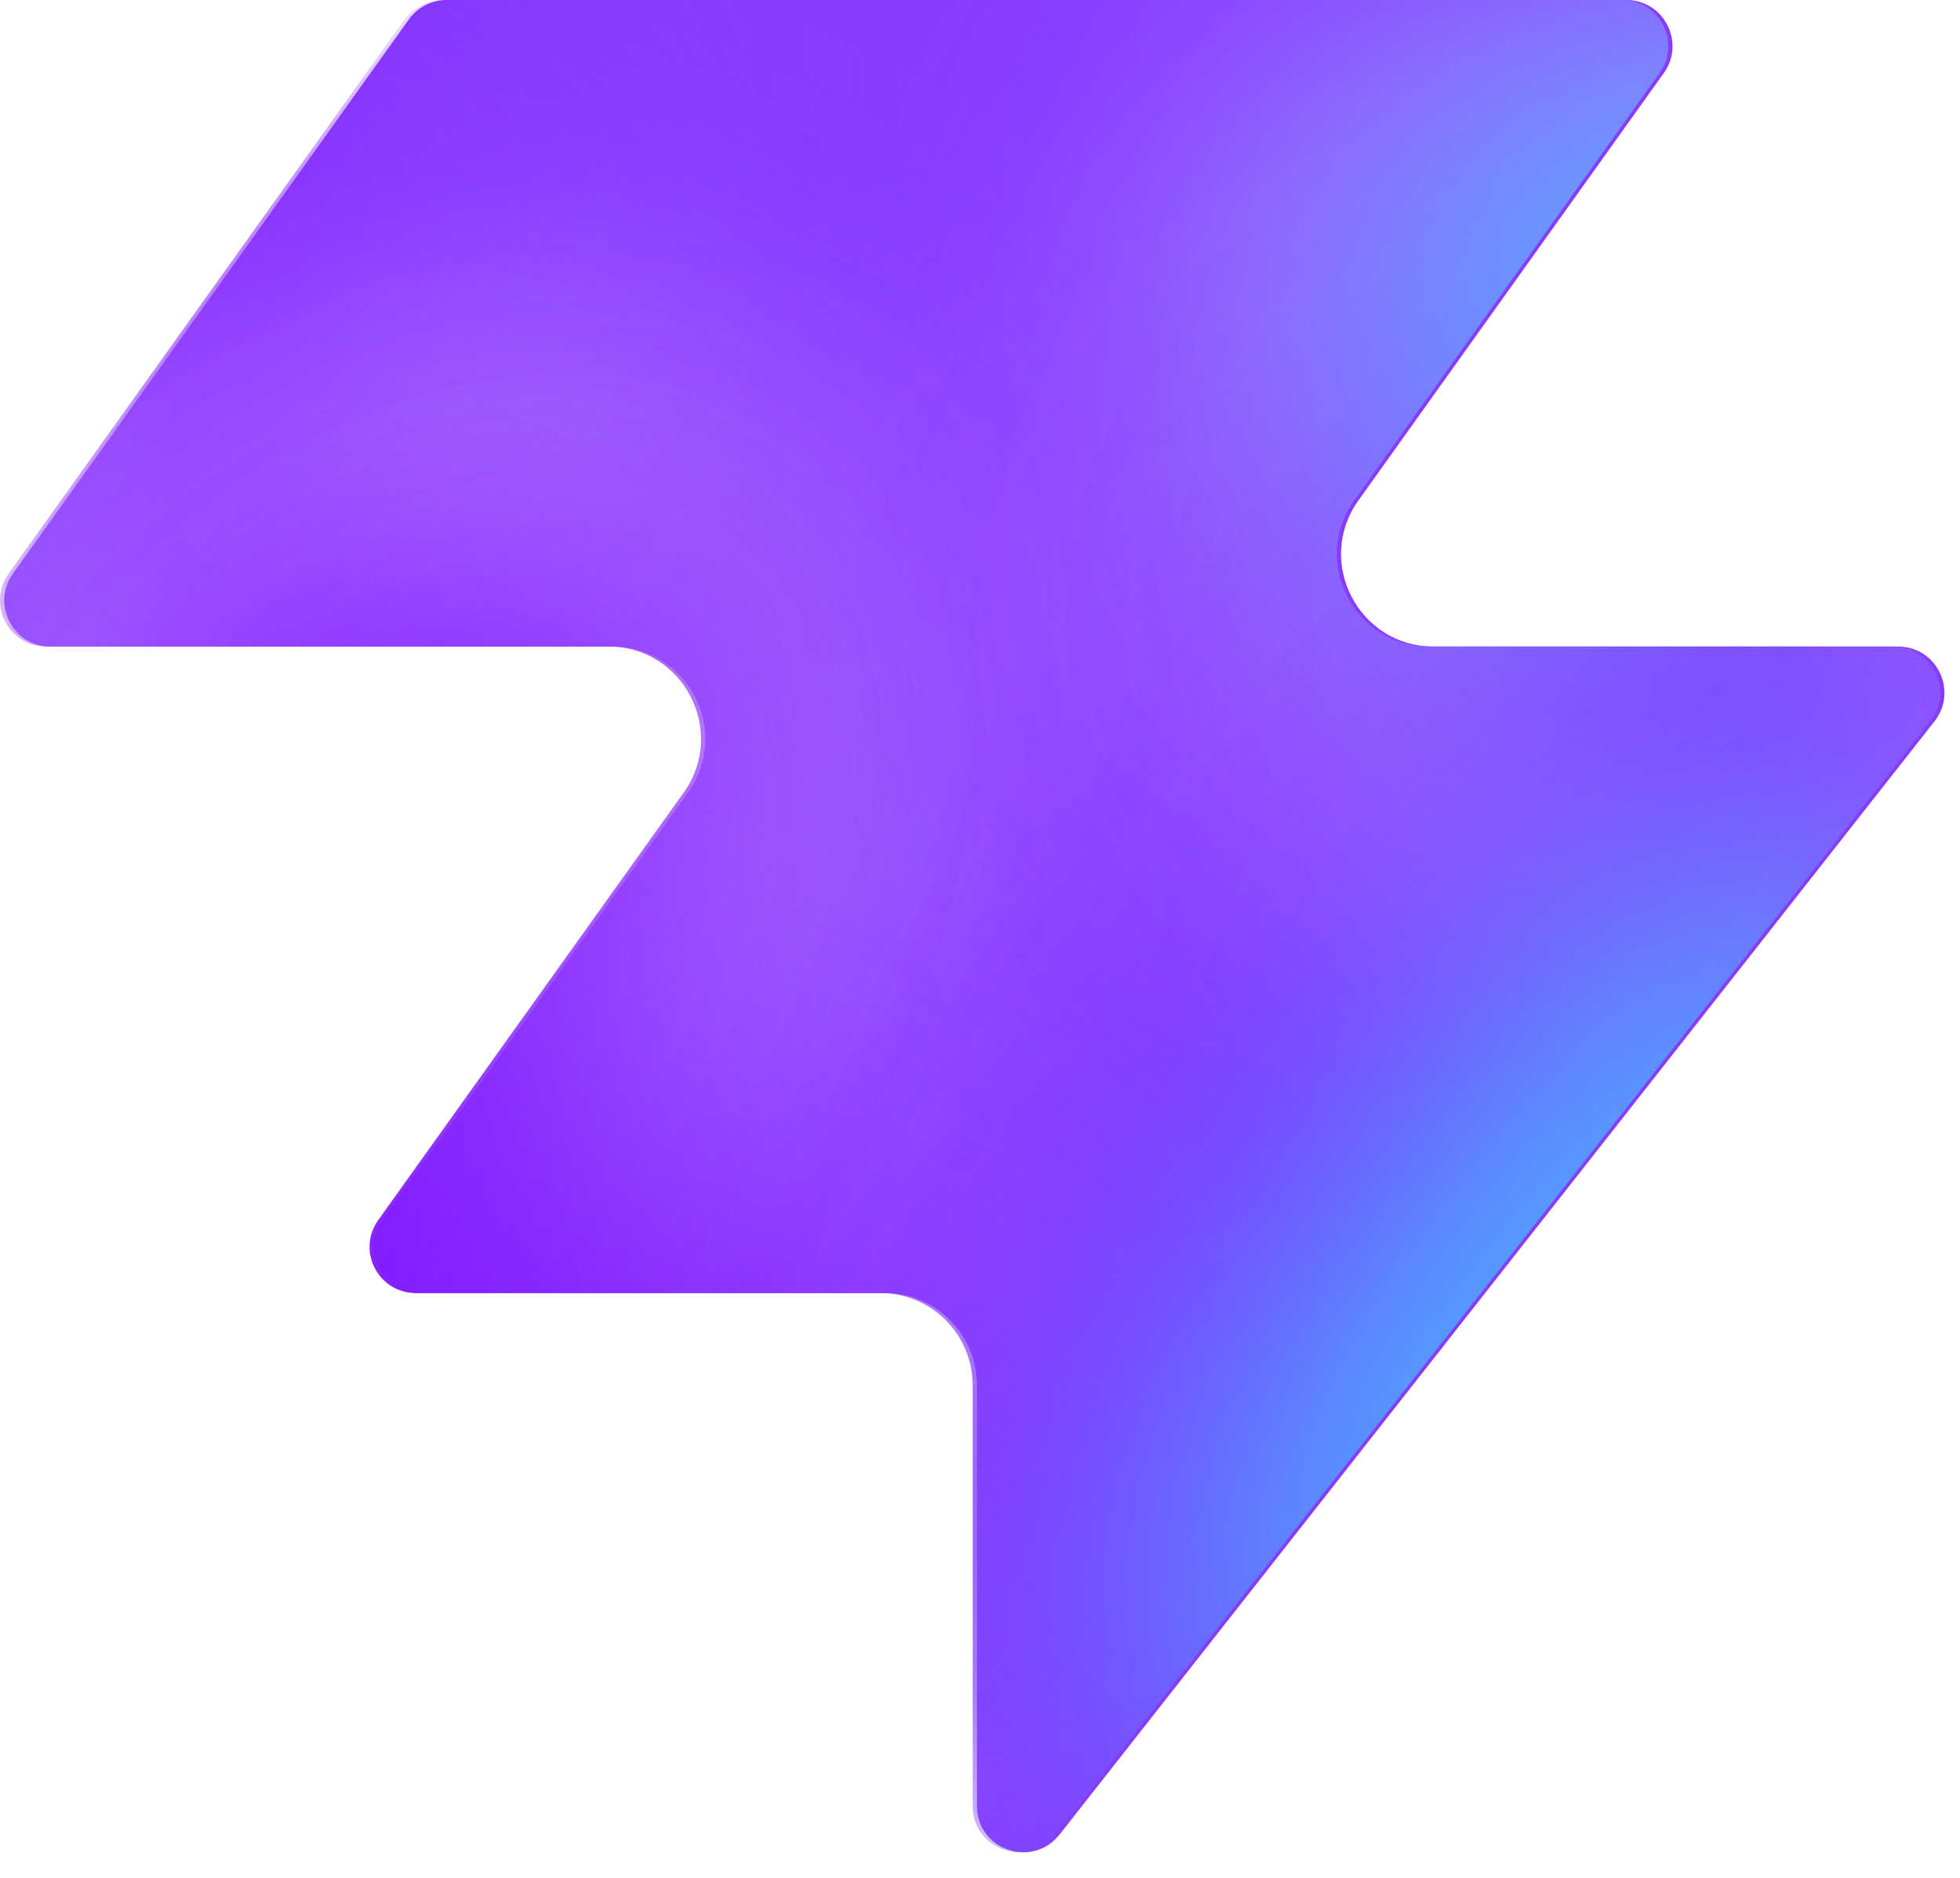
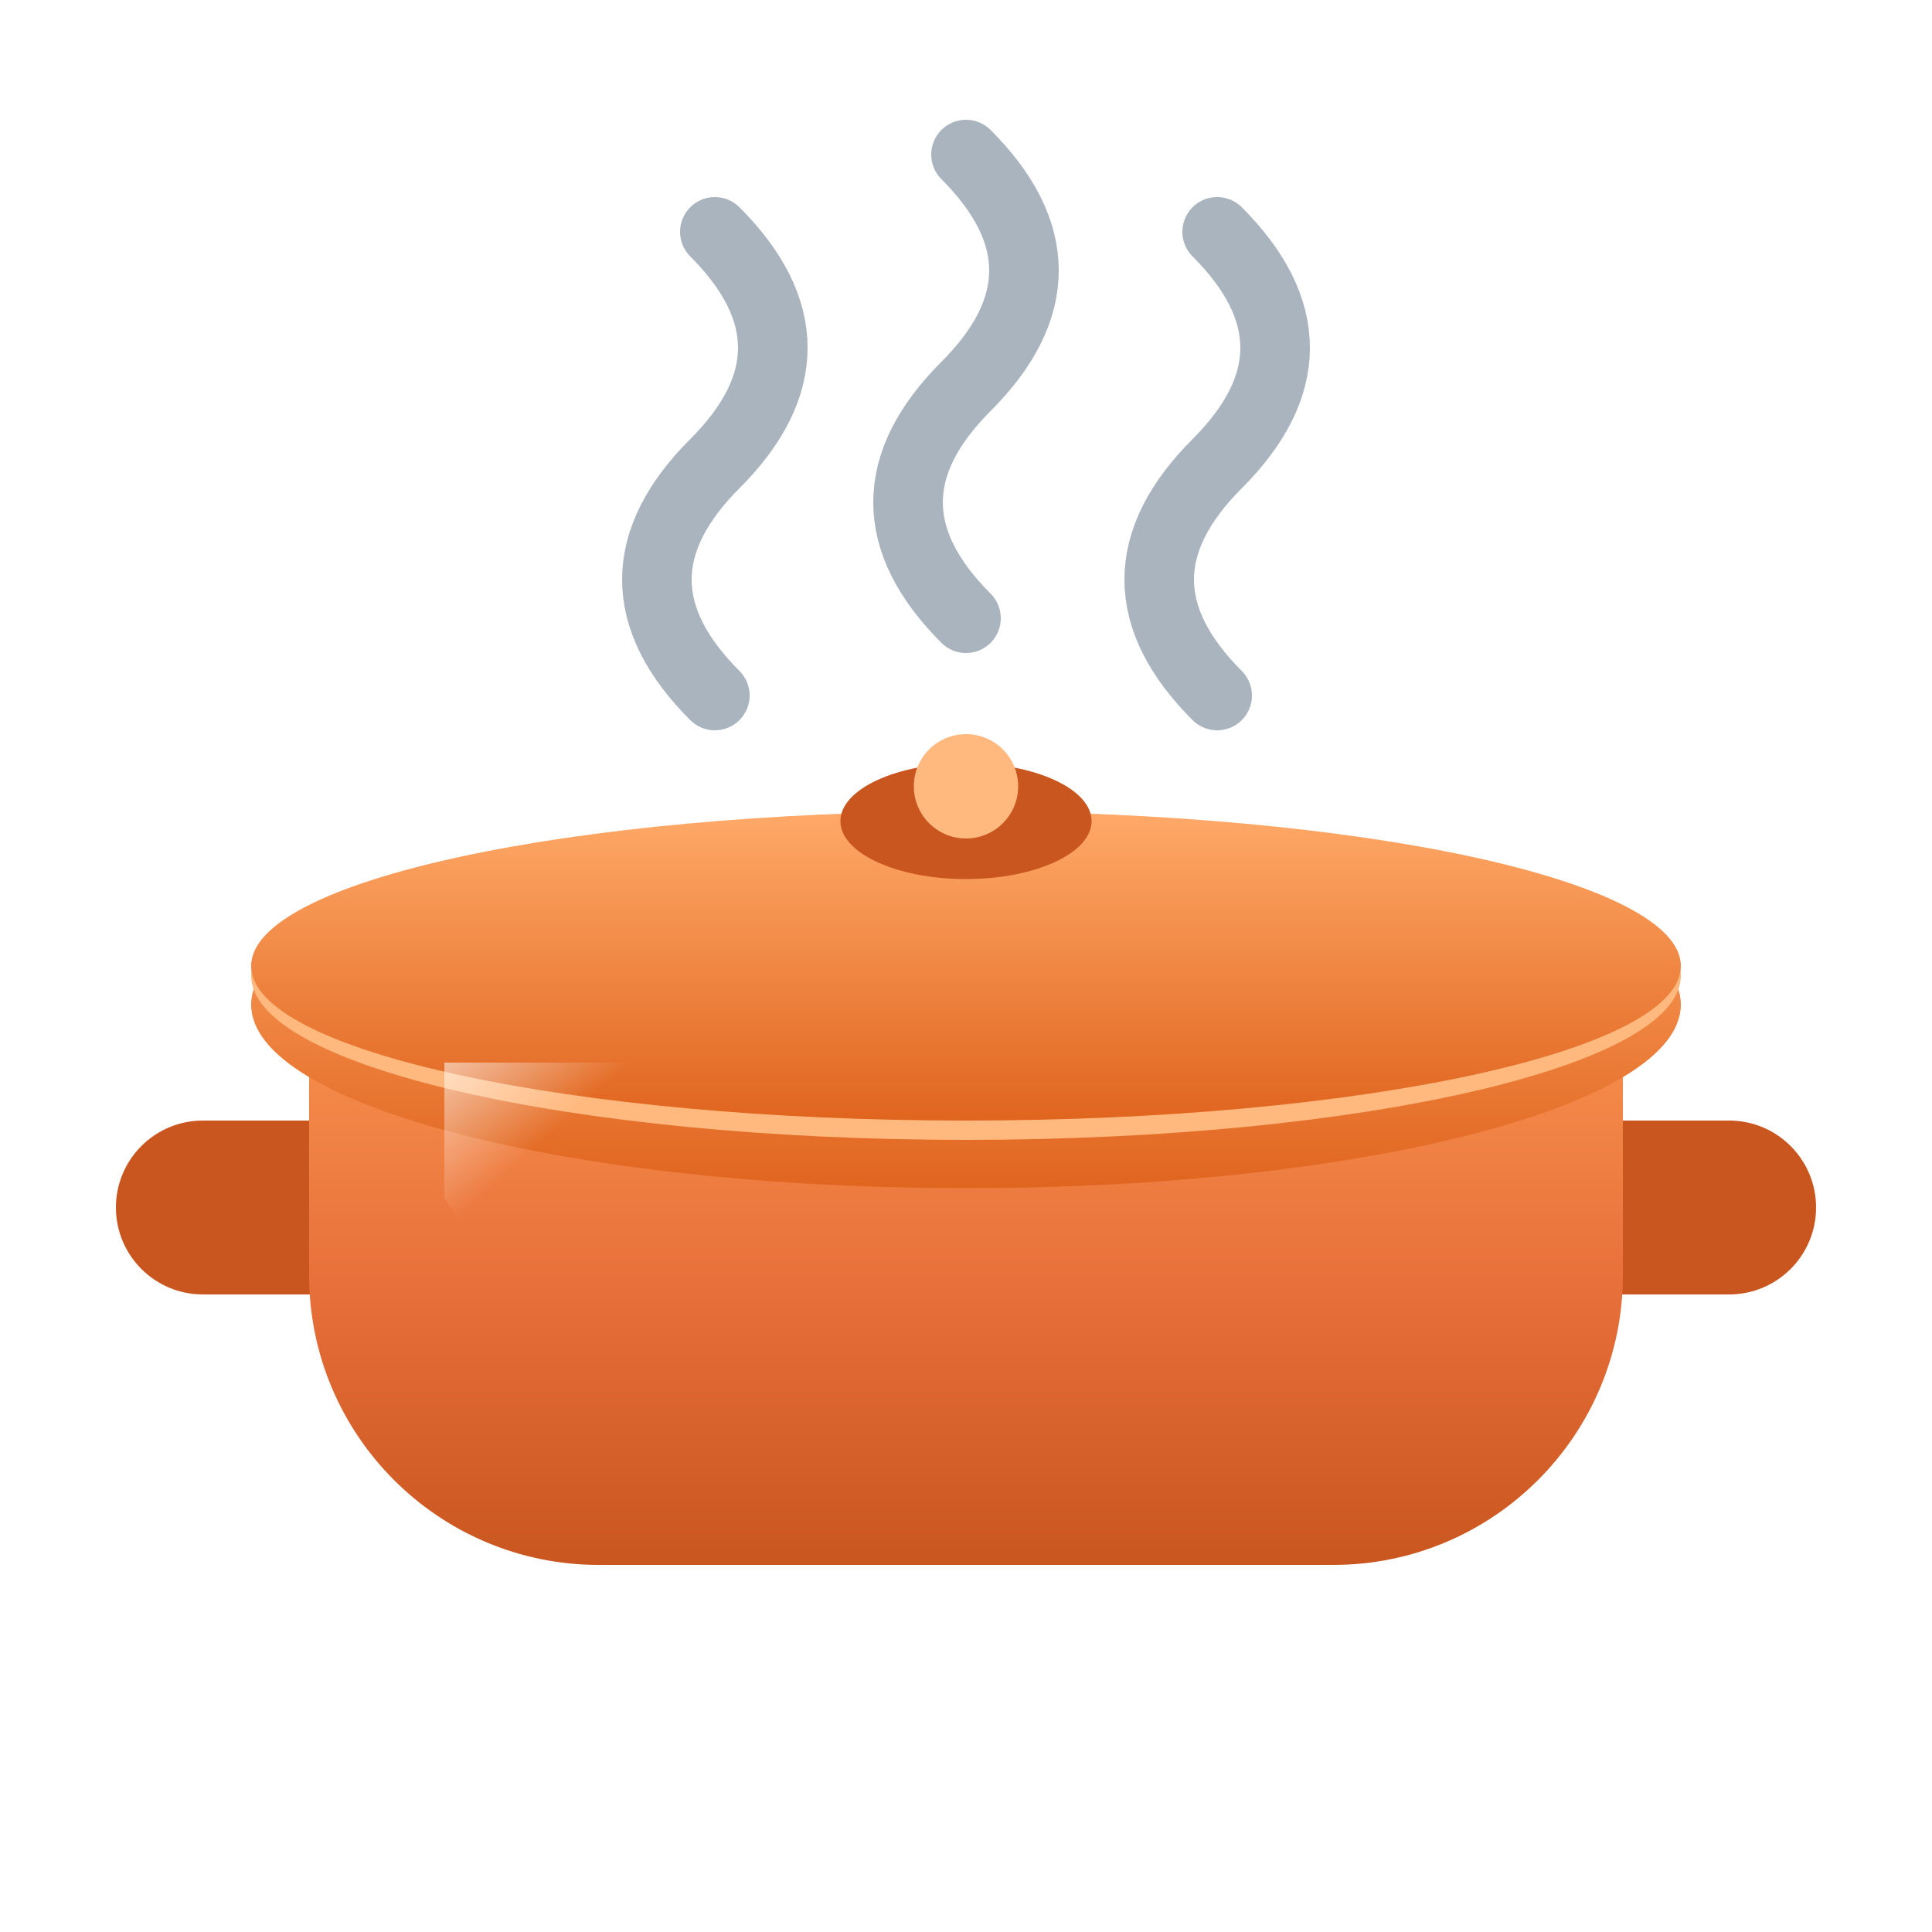
- <svg xmlns="http://www.w3.org/2000/svg" width="48" height="46" fill="none" viewBox="0 0 48 46">
-   <path fill="#863bff" d="M25.946 44.938c-.664.845-2.021.375-2.021-.698V33.937a2.26 2.26 0 0 0-2.262-2.262H10.287c-.92 0-1.456-1.04-.92-1.788l7.48-10.471c1.07-1.497 0-3.578-1.842-3.578H1.237c-.92 0-1.456-1.04-.92-1.788L10.013.474c.214-.297.556-.474.92-.474h28.894c.92 0 1.456 1.04.92 1.788l-7.48 10.471c-1.07 1.498 0 3.579 1.842 3.579h11.377c.943 0 1.473 1.088.89 1.83L25.947 44.94z" style="fill:#863bff;fill:color(display-p3 .525 .23 1);fill-opacity:1" />
-   <mask id="a" width="48" height="46" x="0" y="0" maskUnits="userSpaceOnUse" style="mask-type:alpha">
-     <path fill="#000" d="M25.842 44.938c-.664.844-2.021.375-2.021-.698V33.937a2.26 2.26 0 0 0-2.262-2.262H10.183c-.92 0-1.456-1.04-.92-1.788l7.48-10.471c1.07-1.498 0-3.579-1.842-3.579H1.133c-.92 0-1.456-1.04-.92-1.787L9.91.473c.214-.297.556-.474.92-.474h28.894c.92 0 1.456 1.04.92 1.788l-7.48 10.471c-1.07 1.498 0 3.578 1.842 3.578h11.377c.943 0 1.473 1.088.89 1.832L25.843 44.94z" style="fill:#000;fill-opacity:1" />
-   </mask>
-   <g mask="url(#a)">
-     <g filter="url(#b)">
-       <ellipse cx="5.508" cy="14.704" fill="#ede6ff" rx="5.508" ry="14.704" style="fill:#ede6ff;fill:color(display-p3 .927 .903 1);fill-opacity:1" transform="matrix(.00324 1 1 -.00324 -4.47 31.516)" />
-     </g>
-     <g filter="url(#c)">
-       <ellipse cx="10.399" cy="29.851" fill="#ede6ff" rx="10.399" ry="29.851" style="fill:#ede6ff;fill:color(display-p3 .927 .903 1);fill-opacity:1" transform="matrix(.00324 1 1 -.00324 -39.328 7.883)" />
-     </g>
-     <g filter="url(#d)">
-       <ellipse cx="5.508" cy="30.487" fill="#7e14ff" rx="5.508" ry="30.487" style="fill:#7e14ff;fill:color(display-p3 .492 .077 1);fill-opacity:1" transform="rotate(89.814 -25.913 -14.639)scale(1 -1)" />
-     </g>
-     <g filter="url(#e)">
-       <ellipse cx="5.508" cy="30.599" fill="#7e14ff" rx="5.508" ry="30.599" style="fill:#7e14ff;fill:color(display-p3 .492 .077 1);fill-opacity:1" transform="rotate(89.814 -32.644 -3.334)scale(1 -1)" />
-     </g>
-     <g filter="url(#f)">
-       <ellipse cx="5.508" cy="30.599" fill="#7e14ff" rx="5.508" ry="30.599" style="fill:#7e14ff;fill:color(display-p3 .492 .077 1);fill-opacity:1" transform="matrix(.00324 1 1 -.00324 -34.34 30.47)" />
-     </g>
-     <g filter="url(#g)">
-       <ellipse cx="14.072" cy="22.078" fill="#ede6ff" rx="14.072" ry="22.078" style="fill:#ede6ff;fill:color(display-p3 .927 .903 1);fill-opacity:1" transform="rotate(93.35 24.506 48.493)scale(-1 1)" />
-     </g>
-     <g filter="url(#h)">
-       <ellipse cx="3.47" cy="21.501" fill="#7e14ff" rx="3.47" ry="21.501" style="fill:#7e14ff;fill:color(display-p3 .492 .077 1);fill-opacity:1" transform="rotate(89.009 28.708 47.59)scale(-1 1)" />
-     </g>
-     <g filter="url(#i)">
-       <ellipse cx="3.47" cy="21.501" fill="#7e14ff" rx="3.47" ry="21.501" style="fill:#7e14ff;fill:color(display-p3 .492 .077 1);fill-opacity:1" transform="rotate(89.009 28.708 47.59)scale(-1 1)" />
-     </g>
-     <g filter="url(#j)">
-       <ellipse cx=".387" cy="8.972" fill="#7e14ff" rx="4.407" ry="29.108" style="fill:#7e14ff;fill:color(display-p3 .492 .077 1);fill-opacity:1" transform="rotate(39.51 .387 8.972)" />
-     </g>
-     <g filter="url(#k)">
-       <ellipse cx="47.523" cy="-6.092" fill="#7e14ff" rx="4.407" ry="29.108" style="fill:#7e14ff;fill:color(display-p3 .492 .077 1);fill-opacity:1" transform="rotate(37.892 47.523 -6.092)" />
-     </g>
-     <g filter="url(#l)">
-       <ellipse cx="41.412" cy="6.333" fill="#47bfff" rx="5.971" ry="9.665" style="fill:#47bfff;fill:color(display-p3 .28 .748 1);fill-opacity:1" transform="rotate(37.892 41.412 6.333)" />
-     </g>
-     <g filter="url(#m)">
-       <ellipse cx="-1.879" cy="38.332" fill="#7e14ff" rx="4.407" ry="29.108" style="fill:#7e14ff;fill:color(display-p3 .492 .077 1);fill-opacity:1" transform="rotate(37.892 -1.88 38.332)" />
-     </g>
-     <g filter="url(#n)">
-       <ellipse cx="-1.879" cy="38.332" fill="#7e14ff" rx="4.407" ry="29.108" style="fill:#7e14ff;fill:color(display-p3 .492 .077 1);fill-opacity:1" transform="rotate(37.892 -1.88 38.332)" />
-     </g>
-     <g filter="url(#o)">
-       <ellipse cx="35.651" cy="29.907" fill="#7e14ff" rx="4.407" ry="29.108" style="fill:#7e14ff;fill:color(display-p3 .492 .077 1);fill-opacity:1" transform="rotate(37.892 35.651 29.907)" />
-     </g>
-     <g filter="url(#p)">
-       <ellipse cx="38.418" cy="32.4" fill="#47bfff" rx="5.971" ry="15.297" style="fill:#47bfff;fill:color(display-p3 .28 .748 1);fill-opacity:1" transform="rotate(37.892 38.418 32.4)" />
-     </g>
+ <svg xmlns="http://www.w3.org/2000/svg" viewBox="0 0 100 100">
+   <defs>
+     <linearGradient id="pot" x1="0" y1="0" x2="0" y2="1">
+       <stop offset="0" stop-color="#f8924e" />
+       <stop offset="0.5" stop-color="#e8703a" />
+       <stop offset="1" stop-color="#c9551f" />
+     </linearGradient>
+     <linearGradient id="lid" x1="0" y1="0" x2="0" y2="1">
+       <stop offset="0" stop-color="#ffa968" />
+       <stop offset="1" stop-color="#e0651f" />
+     </linearGradient>
+     <linearGradient id="shine" x1="0" y1="0" x2="1" y2="1">
+       <stop offset="0" stop-color="#ffffff" stop-opacity="0.55" />
+       <stop offset="0.4" stop-color="#ffffff" stop-opacity="0" />
+     </linearGradient>
+   </defs>
+   <g stroke="#9aa7b3" stroke-width="3.6" stroke-linecap="round" fill="none" opacity="0.85">
+     <path d="M37 36 q-6 -6 0 -12 q6 -6 0 -12" />
+     <path d="M50 32 q-6 -6 0 -12 q6 -6 0 -12" />
+     <path d="M63 36 q-6 -6 0 -12 q6 -6 0 -12" />
  </g>
-   <defs>
-     <filter id="b" width="60.045" height="41.654" x="-19.77" y="16.149" color-interpolation-filters="sRGB" filterUnits="userSpaceOnUse">
-       <feFlood flood-opacity="0" result="BackgroundImageFix" />
-       <feBlend in="SourceGraphic" in2="BackgroundImageFix" result="shape" />
-       <feGaussianBlur result="effect1_foregroundBlur_2002_17158" stdDeviation="7.659" />
-     </filter>
-     <filter id="c" width="90.34" height="51.437" x="-54.613" y="-7.533" color-interpolation-filters="sRGB" filterUnits="userSpaceOnUse">
-       <feFlood flood-opacity="0" result="BackgroundImageFix" />
-       <feBlend in="SourceGraphic" in2="BackgroundImageFix" result="shape" />
-       <feGaussianBlur result="effect1_foregroundBlur_2002_17158" stdDeviation="7.659" />
-     </filter>
-     <filter id="d" width="79.355" height="29.4" x="-49.64" y="2.03" color-interpolation-filters="sRGB" filterUnits="userSpaceOnUse">
-       <feFlood flood-opacity="0" result="BackgroundImageFix" />
-       <feBlend in="SourceGraphic" in2="BackgroundImageFix" result="shape" />
-       <feGaussianBlur result="effect1_foregroundBlur_2002_17158" stdDeviation="4.596" />
-     </filter>
-     <filter id="e" width="79.579" height="29.4" x="-45.045" y="20.029" color-interpolation-filters="sRGB" filterUnits="userSpaceOnUse">
-       <feFlood flood-opacity="0" result="BackgroundImageFix" />
-       <feBlend in="SourceGraphic" in2="BackgroundImageFix" result="shape" />
-       <feGaussianBlur result="effect1_foregroundBlur_2002_17158" stdDeviation="4.596" />
-     </filter>
-     <filter id="f" width="79.579" height="29.4" x="-43.513" y="21.178" color-interpolation-filters="sRGB" filterUnits="userSpaceOnUse">
-       <feFlood flood-opacity="0" result="BackgroundImageFix" />
-       <feBlend in="SourceGraphic" in2="BackgroundImageFix" result="shape" />
-       <feGaussianBlur result="effect1_foregroundBlur_2002_17158" stdDeviation="4.596" />
-     </filter>
-     <filter id="g" width="74.749" height="58.852" x="15.756" y="-17.901" color-interpolation-filters="sRGB" filterUnits="userSpaceOnUse">
-       <feFlood flood-opacity="0" result="BackgroundImageFix" />
-       <feBlend in="SourceGraphic" in2="BackgroundImageFix" result="shape" />
-       <feGaussianBlur result="effect1_foregroundBlur_2002_17158" stdDeviation="7.659" />
-     </filter>
-     <filter id="h" width="61.377" height="25.362" x="23.548" y="2.284" color-interpolation-filters="sRGB" filterUnits="userSpaceOnUse">
-       <feFlood flood-opacity="0" result="BackgroundImageFix" />
-       <feBlend in="SourceGraphic" in2="BackgroundImageFix" result="shape" />
-       <feGaussianBlur result="effect1_foregroundBlur_2002_17158" stdDeviation="4.596" />
-     </filter>
-     <filter id="i" width="61.377" height="25.362" x="23.548" y="2.284" color-interpolation-filters="sRGB" filterUnits="userSpaceOnUse">
-       <feFlood flood-opacity="0" result="BackgroundImageFix" />
-       <feBlend in="SourceGraphic" in2="BackgroundImageFix" result="shape" />
-       <feGaussianBlur result="effect1_foregroundBlur_2002_17158" stdDeviation="4.596" />
-     </filter>
-     <filter id="j" width="56.045" height="63.649" x="-27.636" y="-22.853" color-interpolation-filters="sRGB" filterUnits="userSpaceOnUse">
-       <feFlood flood-opacity="0" result="BackgroundImageFix" />
-       <feBlend in="SourceGraphic" in2="BackgroundImageFix" result="shape" />
-       <feGaussianBlur result="effect1_foregroundBlur_2002_17158" stdDeviation="4.596" />
-     </filter>
-     <filter id="k" width="54.814" height="64.646" x="20.116" y="-38.415" color-interpolation-filters="sRGB" filterUnits="userSpaceOnUse">
-       <feFlood flood-opacity="0" result="BackgroundImageFix" />
-       <feBlend in="SourceGraphic" in2="BackgroundImageFix" result="shape" />
-       <feGaussianBlur result="effect1_foregroundBlur_2002_17158" stdDeviation="4.596" />
-     </filter>
-     <filter id="l" width="33.541" height="35.313" x="24.641" y="-11.323" color-interpolation-filters="sRGB" filterUnits="userSpaceOnUse">
-       <feFlood flood-opacity="0" result="BackgroundImageFix" />
-       <feBlend in="SourceGraphic" in2="BackgroundImageFix" result="shape" />
-       <feGaussianBlur result="effect1_foregroundBlur_2002_17158" stdDeviation="4.596" />
-     </filter>
-     <filter id="m" width="54.814" height="64.646" x="-29.286" y="6.009" color-interpolation-filters="sRGB" filterUnits="userSpaceOnUse">
-       <feFlood flood-opacity="0" result="BackgroundImageFix" />
-       <feBlend in="SourceGraphic" in2="BackgroundImageFix" result="shape" />
-       <feGaussianBlur result="effect1_foregroundBlur_2002_17158" stdDeviation="4.596" />
-     </filter>
-     <filter id="n" width="54.814" height="64.646" x="-29.286" y="6.009" color-interpolation-filters="sRGB" filterUnits="userSpaceOnUse">
-       <feFlood flood-opacity="0" result="BackgroundImageFix" />
-       <feBlend in="SourceGraphic" in2="BackgroundImageFix" result="shape" />
-       <feGaussianBlur result="effect1_foregroundBlur_2002_17158" stdDeviation="4.596" />
-     </filter>
-     <filter id="o" width="54.814" height="64.646" x="8.244" y="-2.416" color-interpolation-filters="sRGB" filterUnits="userSpaceOnUse">
-       <feFlood flood-opacity="0" result="BackgroundImageFix" />
-       <feBlend in="SourceGraphic" in2="BackgroundImageFix" result="shape" />
-       <feGaussianBlur result="effect1_foregroundBlur_2002_17158" stdDeviation="4.596" />
-     </filter>
-     <filter id="p" width="39.409" height="43.623" x="18.713" y="10.588" color-interpolation-filters="sRGB" filterUnits="userSpaceOnUse">
-       <feFlood flood-opacity="0" result="BackgroundImageFix" />
-       <feBlend in="SourceGraphic" in2="BackgroundImageFix" result="shape" />
-       <feGaussianBlur result="effect1_foregroundBlur_2002_17158" stdDeviation="4.596" />
-     </filter>
-   </defs>
+   <rect x="6" y="58" width="16" height="9" rx="4.5" fill="#c9551f" />
+   <rect x="78" y="58" width="16" height="9" rx="4.5" fill="#c9551f" />
+   <path d="M16 52 h68 v14 a15 15 0 0 1 -15 15 H31 a15 15 0 0 1 -15 -15 Z" fill="url(#pot)" />
+   <ellipse cx="50" cy="52" rx="37" ry="9.5" fill="url(#lid)" />
+   <ellipse cx="50" cy="50.5" rx="37" ry="8.5" fill="#ffb87d" />
+   <ellipse cx="50" cy="50" rx="37" ry="8" fill="url(#lid)" />
+   <ellipse cx="50" cy="42.5" rx="6.5" ry="3" fill="#c9551f" />
+   <rect x="47.3" y="38" width="5.4" height="5.4" rx="2.7" fill="#ffb87d" />
+   <path d="M23 55 h12 v9 a8 8 0 0 1 -12 -2 Z" fill="url(#shine)" />
</svg>
